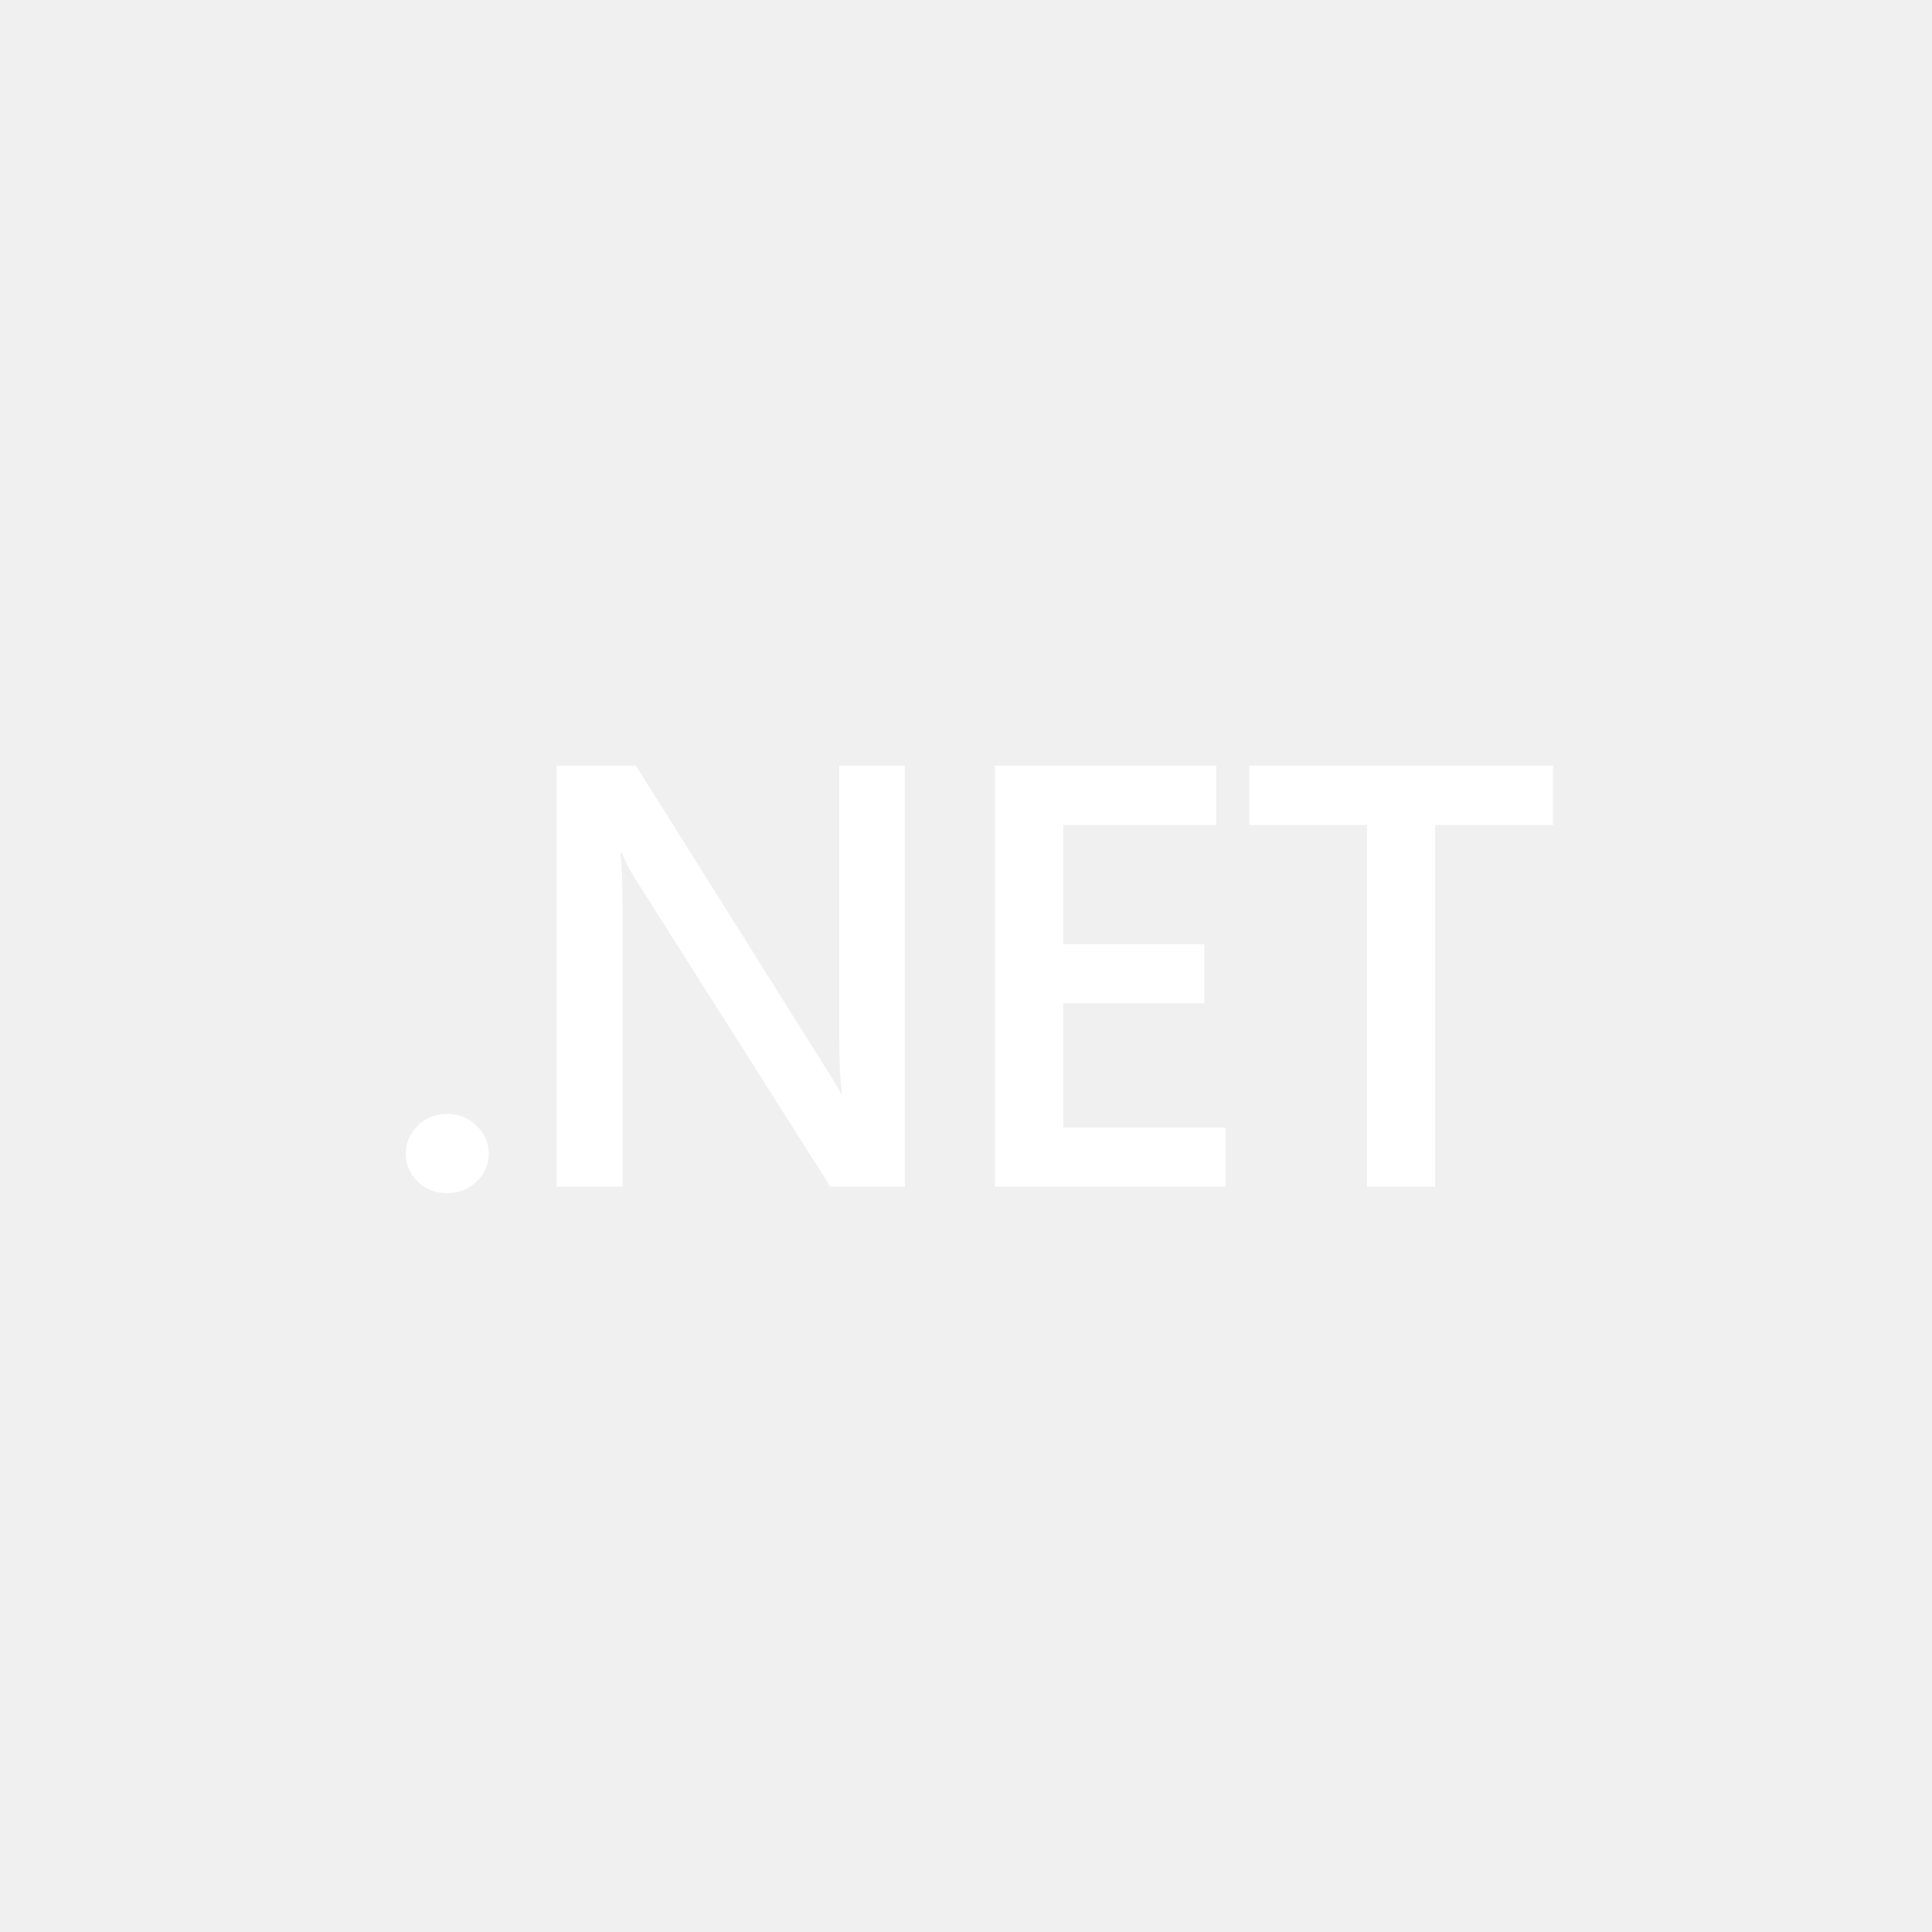
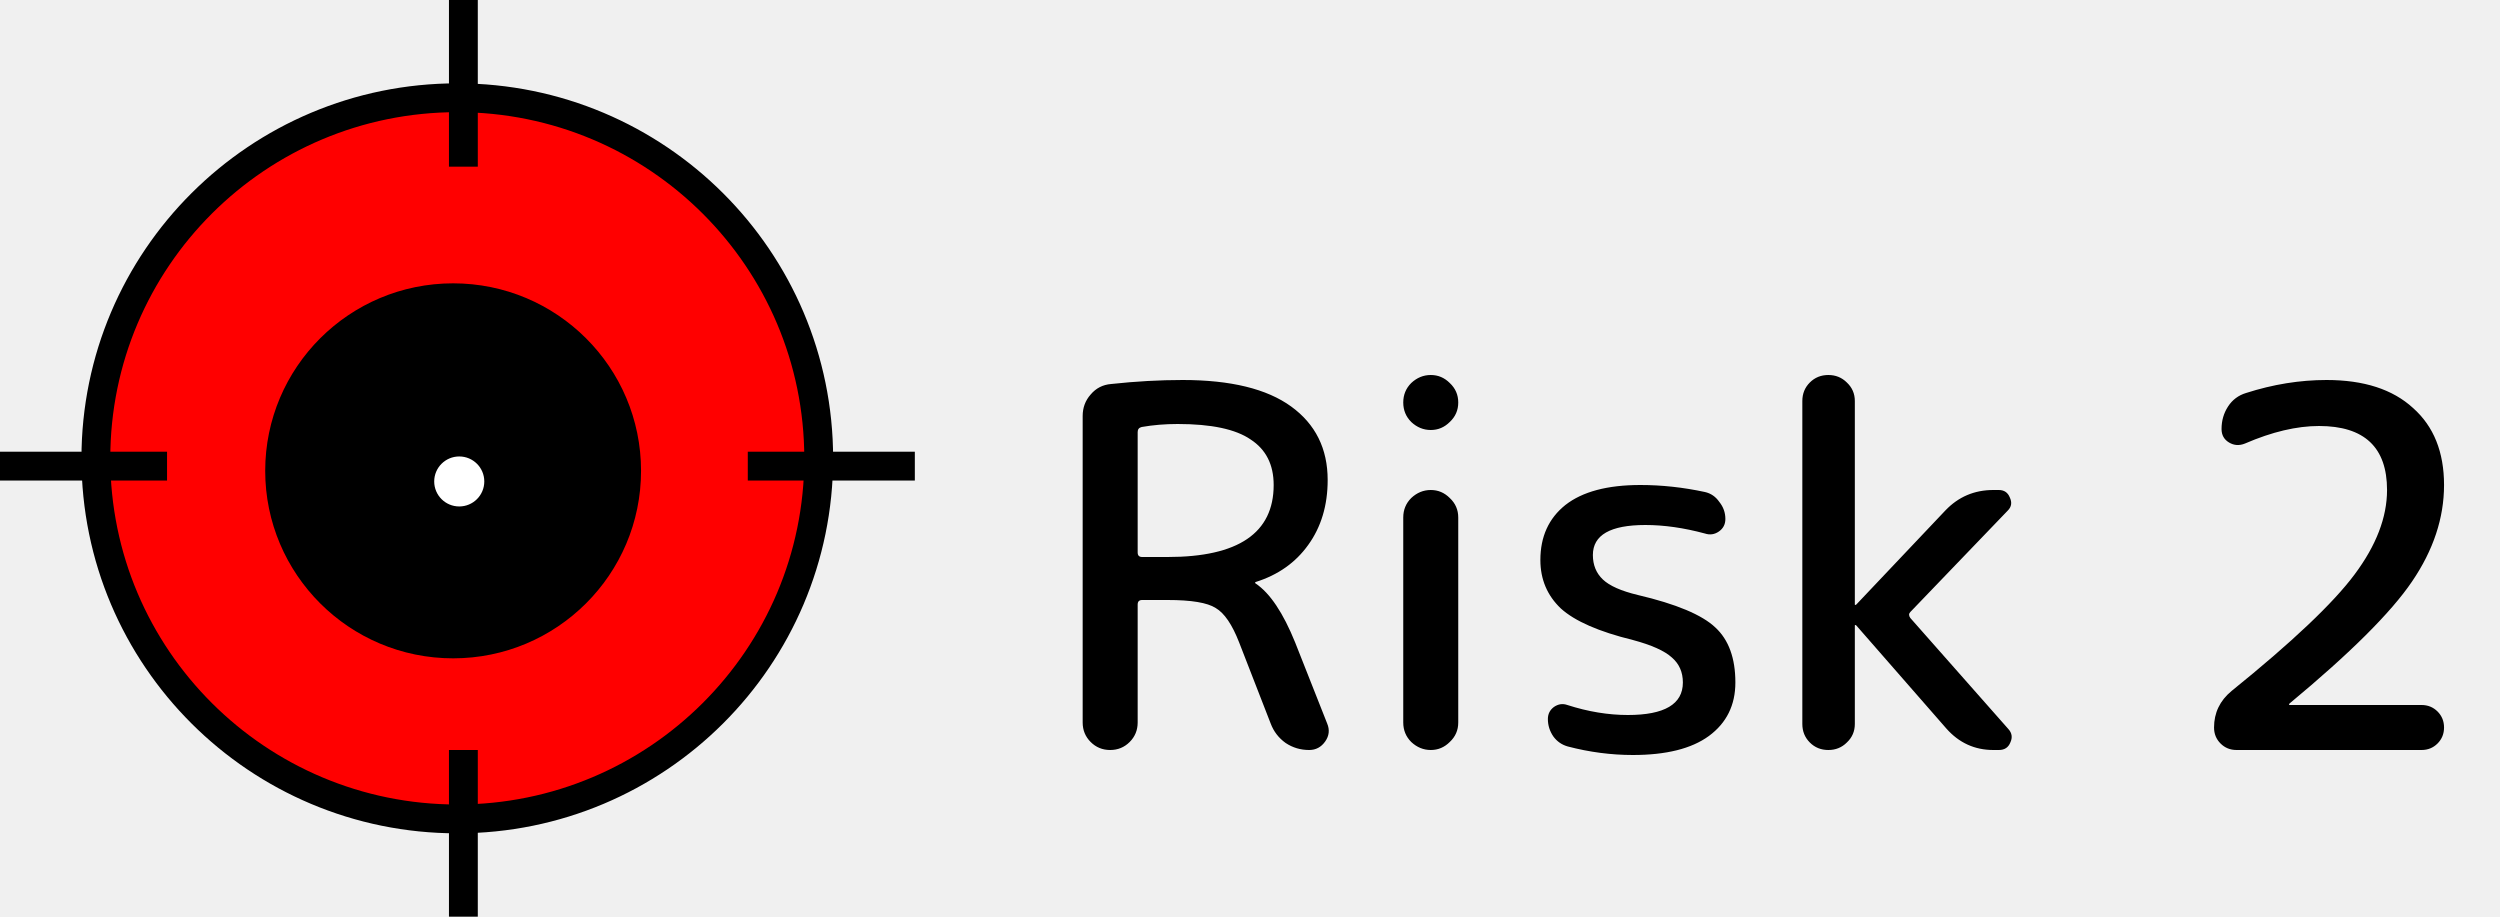
- <svg xmlns="http://www.w3.org/2000/svg" width="456" height="456" viewBox="0 0 456 456" version="1.1" xml:space="preserve" style="fill-rule:evenodd;clip-rule:evenodd;stroke-linejoin:round;stroke-miterlimit:2;">
-   <path d="m 105.5,281.609 c -2.703,0 -5.001,-0.9 -6.893,-2.702 -1.892,-1.848 -2.838,-4.042 -2.838,-6.582 0,-2.587 0.946,-4.804 2.838,-6.652 1.892,-1.848 4.19,-2.772 6.893,-2.772 2.748,0 5.068,0.924 6.96,2.772 1.937,1.848 2.906,4.064 2.906,6.652 0,2.54 -0.968,4.734 -2.906,6.582 -1.892,1.802 -4.212,2.702 -6.96,2.702 z" style="fill:#ffffff;fill-rule:nonzero;stroke-width:0.838" />
-   <path d="M 213.561,280.084 H 195.99 L 149.7,207.054 c -1.171,-1.848 -2.14,-3.765 -2.906,-5.751 h -0.406 c 0.361,2.125 0.541,6.675 0.541,13.65 v 65.132 h -15.543 v -99.36 h 18.719 l 44.737,71.298 c 1.892,2.957 3.109,4.989 3.649,6.098 h 0.27 c -0.45,-2.632 -0.676,-7.09 -0.676,-13.373 v -64.023 h 15.476 z" style="fill:#ffffff;fill-rule:nonzero;stroke-width:0.838" />
-   <path d="m 289.251,280.084 h -54.401 v -99.36 h 52.238 v 13.997 h -36.154 v 28.131 h 33.316 v 13.927 h -33.316 v 29.378 h 38.316 z" style="fill:#ffffff;fill-rule:nonzero;stroke-width:0.838" />
-   <path d="M 366.565,194.721 H 338.722 v 85.363 h -16.084 v -85.363 h -27.775 v -13.997 h 71.701 z" style="fill:#ffffff;fill-rule:nonzero;stroke-width:0.838" />
+ <svg xmlns="http://www.w3.org/2000/svg" width="60" height="22" viewBox="0 0 60 22" fill="none">
+   <path d="M19.649 11C19.649 15.779 15.766 19.654 10.975 19.654C6.184 19.654 2.301 15.779 2.301 11C2.301 6.221 6.184 2.346 10.975 2.346C15.766 2.346 19.649 6.221 19.649 11Z" fill="#FF0000" stroke="black" stroke-width="0.692" />
+   <path d="M15.039 11.3C15.039 13.593 13.175 15.454 10.875 15.454C8.574 15.454 6.711 13.593 6.711 11.3C6.711 9.007 8.574 7.146 10.875 7.146C13.175 7.146 15.039 9.007 15.039 11.3Z" fill="black" stroke="black" stroke-width="0.692" />
+   <line x1="17.947" y1="11.187" x2="21.956" y2="11.187" stroke="black" stroke-width="0.692" />
+   <line x1="11.121" y1="18" x2="11.121" y2="22" stroke="black" stroke-width="0.692" />
+   <line y1="11.187" x2="4.009" y2="11.187" stroke="black" stroke-width="0.692" />
+   <line x1="11.121" x2="11.121" y2="4" stroke="black" stroke-width="0.692" />
+   <ellipse cx="11.022" cy="11.555" rx="0.601" ry="0.6" fill="white" />
+   <path d="M27.304 10.368V13.26C27.304 13.332 27.34 13.368 27.412 13.368H28.024C29.72 13.368 30.568 12.792 30.568 11.64C30.568 11.152 30.384 10.788 30.016 10.548C29.656 10.3 29.072 10.176 28.264 10.176C27.96 10.176 27.672 10.2 27.4 10.248C27.336 10.264 27.304 10.304 27.304 10.368ZM27.112 17.808C26.984 17.936 26.828 18 26.644 18C26.46 18 26.304 17.936 26.176 17.808C26.048 17.68 25.984 17.524 25.984 17.34V9.984C25.984 9.784 26.048 9.612 26.176 9.468C26.304 9.316 26.468 9.232 26.668 9.216C27.26 9.152 27.832 9.12 28.384 9.12C29.536 9.12 30.404 9.332 30.988 9.756C31.572 10.18 31.864 10.768 31.864 11.52C31.864 12.128 31.708 12.648 31.396 13.08C31.092 13.504 30.672 13.8 30.136 13.968C30.128 13.968 30.124 13.972 30.124 13.98C30.124 13.996 30.128 14.004 30.136 14.004C30.48 14.236 30.796 14.708 31.084 15.42L31.852 17.364C31.916 17.516 31.9 17.66 31.804 17.796C31.708 17.932 31.58 18 31.42 18C31.212 18 31.024 17.944 30.856 17.832C30.688 17.712 30.568 17.556 30.496 17.364L29.74 15.42C29.572 14.988 29.384 14.712 29.176 14.592C28.976 14.464 28.592 14.4 28.024 14.4H27.412C27.34 14.4 27.304 14.436 27.304 14.508V17.34C27.304 17.524 27.24 17.68 27.112 17.808ZM33.678 9.66C33.678 9.476 33.742 9.32 33.87 9.192C34.007 9.064 34.163 9 34.339 9C34.514 9 34.666 9.064 34.794 9.192C34.931 9.32 34.998 9.476 34.998 9.66C34.998 9.844 34.931 10 34.794 10.128C34.666 10.256 34.514 10.32 34.339 10.32C34.163 10.32 34.007 10.256 33.87 10.128C33.742 10 33.678 9.844 33.678 9.66ZM34.794 17.808C34.666 17.936 34.514 18 34.339 18C34.163 18 34.007 17.936 33.87 17.808C33.742 17.68 33.678 17.524 33.678 17.34V12.42C33.678 12.236 33.742 12.08 33.87 11.952C34.007 11.824 34.163 11.76 34.339 11.76C34.514 11.76 34.666 11.824 34.794 11.952C34.931 12.08 34.998 12.236 34.998 12.42V17.34C34.998 17.524 34.931 17.68 34.794 17.808ZM39.189 15.36C38.373 15.16 37.797 14.908 37.461 14.604C37.133 14.292 36.969 13.904 36.969 13.44C36.969 12.88 37.169 12.44 37.569 12.12C37.977 11.8 38.577 11.64 39.369 11.64C39.881 11.64 40.397 11.696 40.917 11.808C41.061 11.84 41.177 11.92 41.265 12.048C41.361 12.168 41.409 12.304 41.409 12.456C41.409 12.584 41.357 12.684 41.253 12.756C41.149 12.828 41.037 12.844 40.917 12.804C40.413 12.668 39.937 12.6 39.489 12.6C38.649 12.6 38.229 12.84 38.229 13.32C38.229 13.56 38.309 13.756 38.469 13.908C38.629 14.06 38.909 14.184 39.309 14.28C40.229 14.496 40.849 14.756 41.169 15.06C41.489 15.356 41.649 15.796 41.649 16.38C41.649 16.924 41.437 17.352 41.013 17.664C40.597 17.968 39.989 18.12 39.189 18.12C38.669 18.12 38.149 18.052 37.629 17.916C37.485 17.876 37.369 17.796 37.281 17.676C37.193 17.548 37.149 17.408 37.149 17.256C37.149 17.136 37.197 17.04 37.293 16.968C37.397 16.896 37.505 16.88 37.617 16.92C38.113 17.08 38.597 17.16 39.069 17.16C39.949 17.16 40.389 16.9 40.389 16.38C40.389 16.132 40.301 15.932 40.125 15.78C39.949 15.62 39.637 15.48 39.189 15.36ZM44.324 17.82C44.204 17.94 44.056 18 43.88 18C43.704 18 43.556 17.94 43.436 17.82C43.316 17.7 43.256 17.552 43.256 17.376V9.624C43.256 9.448 43.316 9.3 43.436 9.18C43.556 9.06 43.704 9 43.88 9C44.056 9 44.204 9.06 44.324 9.18C44.452 9.3 44.516 9.448 44.516 9.624V14.508C44.516 14.516 44.52 14.52 44.528 14.52L44.552 14.508L46.688 12.252C47 11.924 47.384 11.76 47.84 11.76H47.972C48.1 11.76 48.188 11.82 48.236 11.94C48.292 12.06 48.276 12.164 48.188 12.252L45.848 14.688C45.808 14.728 45.808 14.776 45.848 14.832L48.2 17.496C48.288 17.592 48.304 17.7 48.248 17.82C48.2 17.94 48.108 18 47.972 18H47.84C47.392 18 47.016 17.828 46.712 17.484L44.552 15.012C44.544 15.004 44.536 15 44.528 15C44.52 15 44.516 15.004 44.516 15.012V17.376C44.516 17.552 44.452 17.7 44.324 17.82ZM54.949 16.884C54.941 16.892 54.937 16.9 54.937 16.908C54.937 16.916 54.941 16.92 54.949 16.92H58.117C58.269 16.92 58.397 16.972 58.501 17.076C58.605 17.18 58.657 17.308 58.657 17.46C58.657 17.612 58.605 17.74 58.501 17.844C58.397 17.948 58.269 18 58.117 18H53.677C53.525 18 53.397 17.948 53.293 17.844C53.189 17.74 53.137 17.612 53.137 17.46C53.137 17.108 53.277 16.816 53.557 16.584C55.013 15.408 55.997 14.476 56.509 13.788C57.029 13.092 57.289 12.416 57.289 11.76C57.289 10.736 56.745 10.224 55.657 10.224C55.121 10.224 54.529 10.364 53.881 10.644C53.745 10.7 53.617 10.692 53.497 10.62C53.377 10.548 53.317 10.44 53.317 10.296C53.317 10.096 53.369 9.916 53.473 9.756C53.577 9.596 53.721 9.488 53.905 9.432C54.553 9.224 55.197 9.12 55.837 9.12C56.733 9.12 57.425 9.344 57.913 9.792C58.409 10.232 58.657 10.848 58.657 11.64C58.657 12.432 58.401 13.204 57.889 13.956C57.385 14.7 56.405 15.676 54.949 16.884Z" fill="black" />
</svg>
